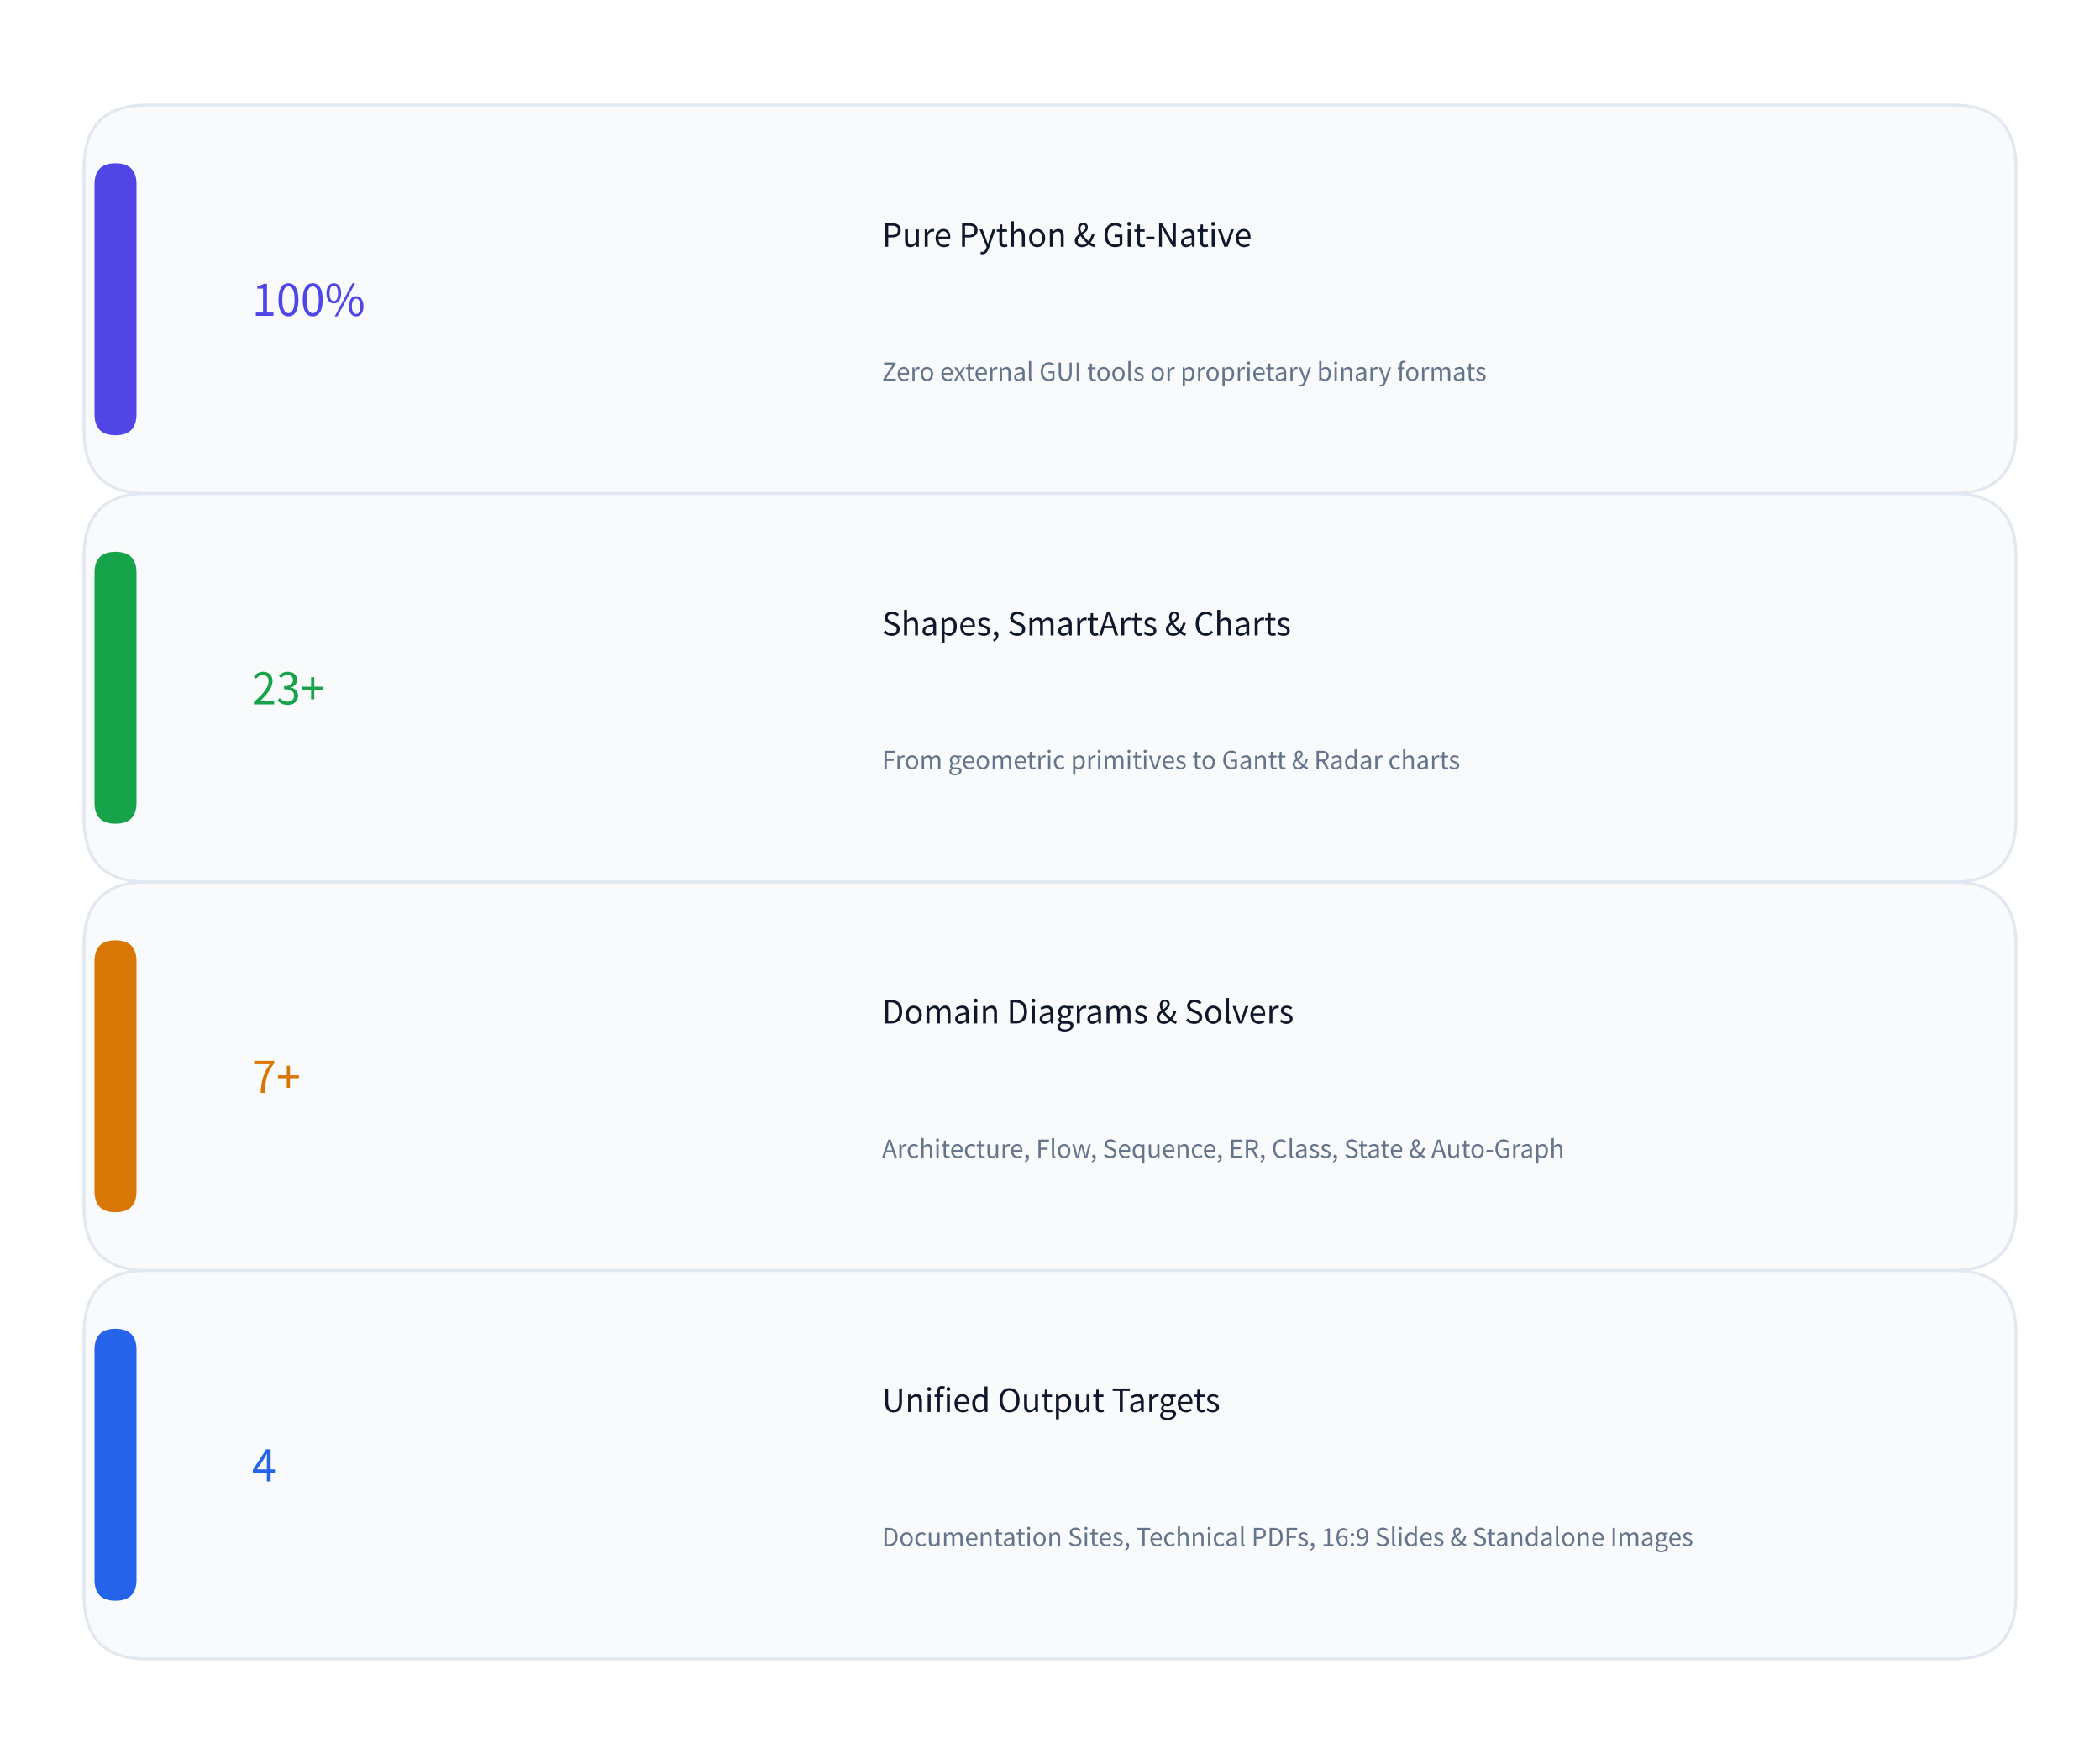
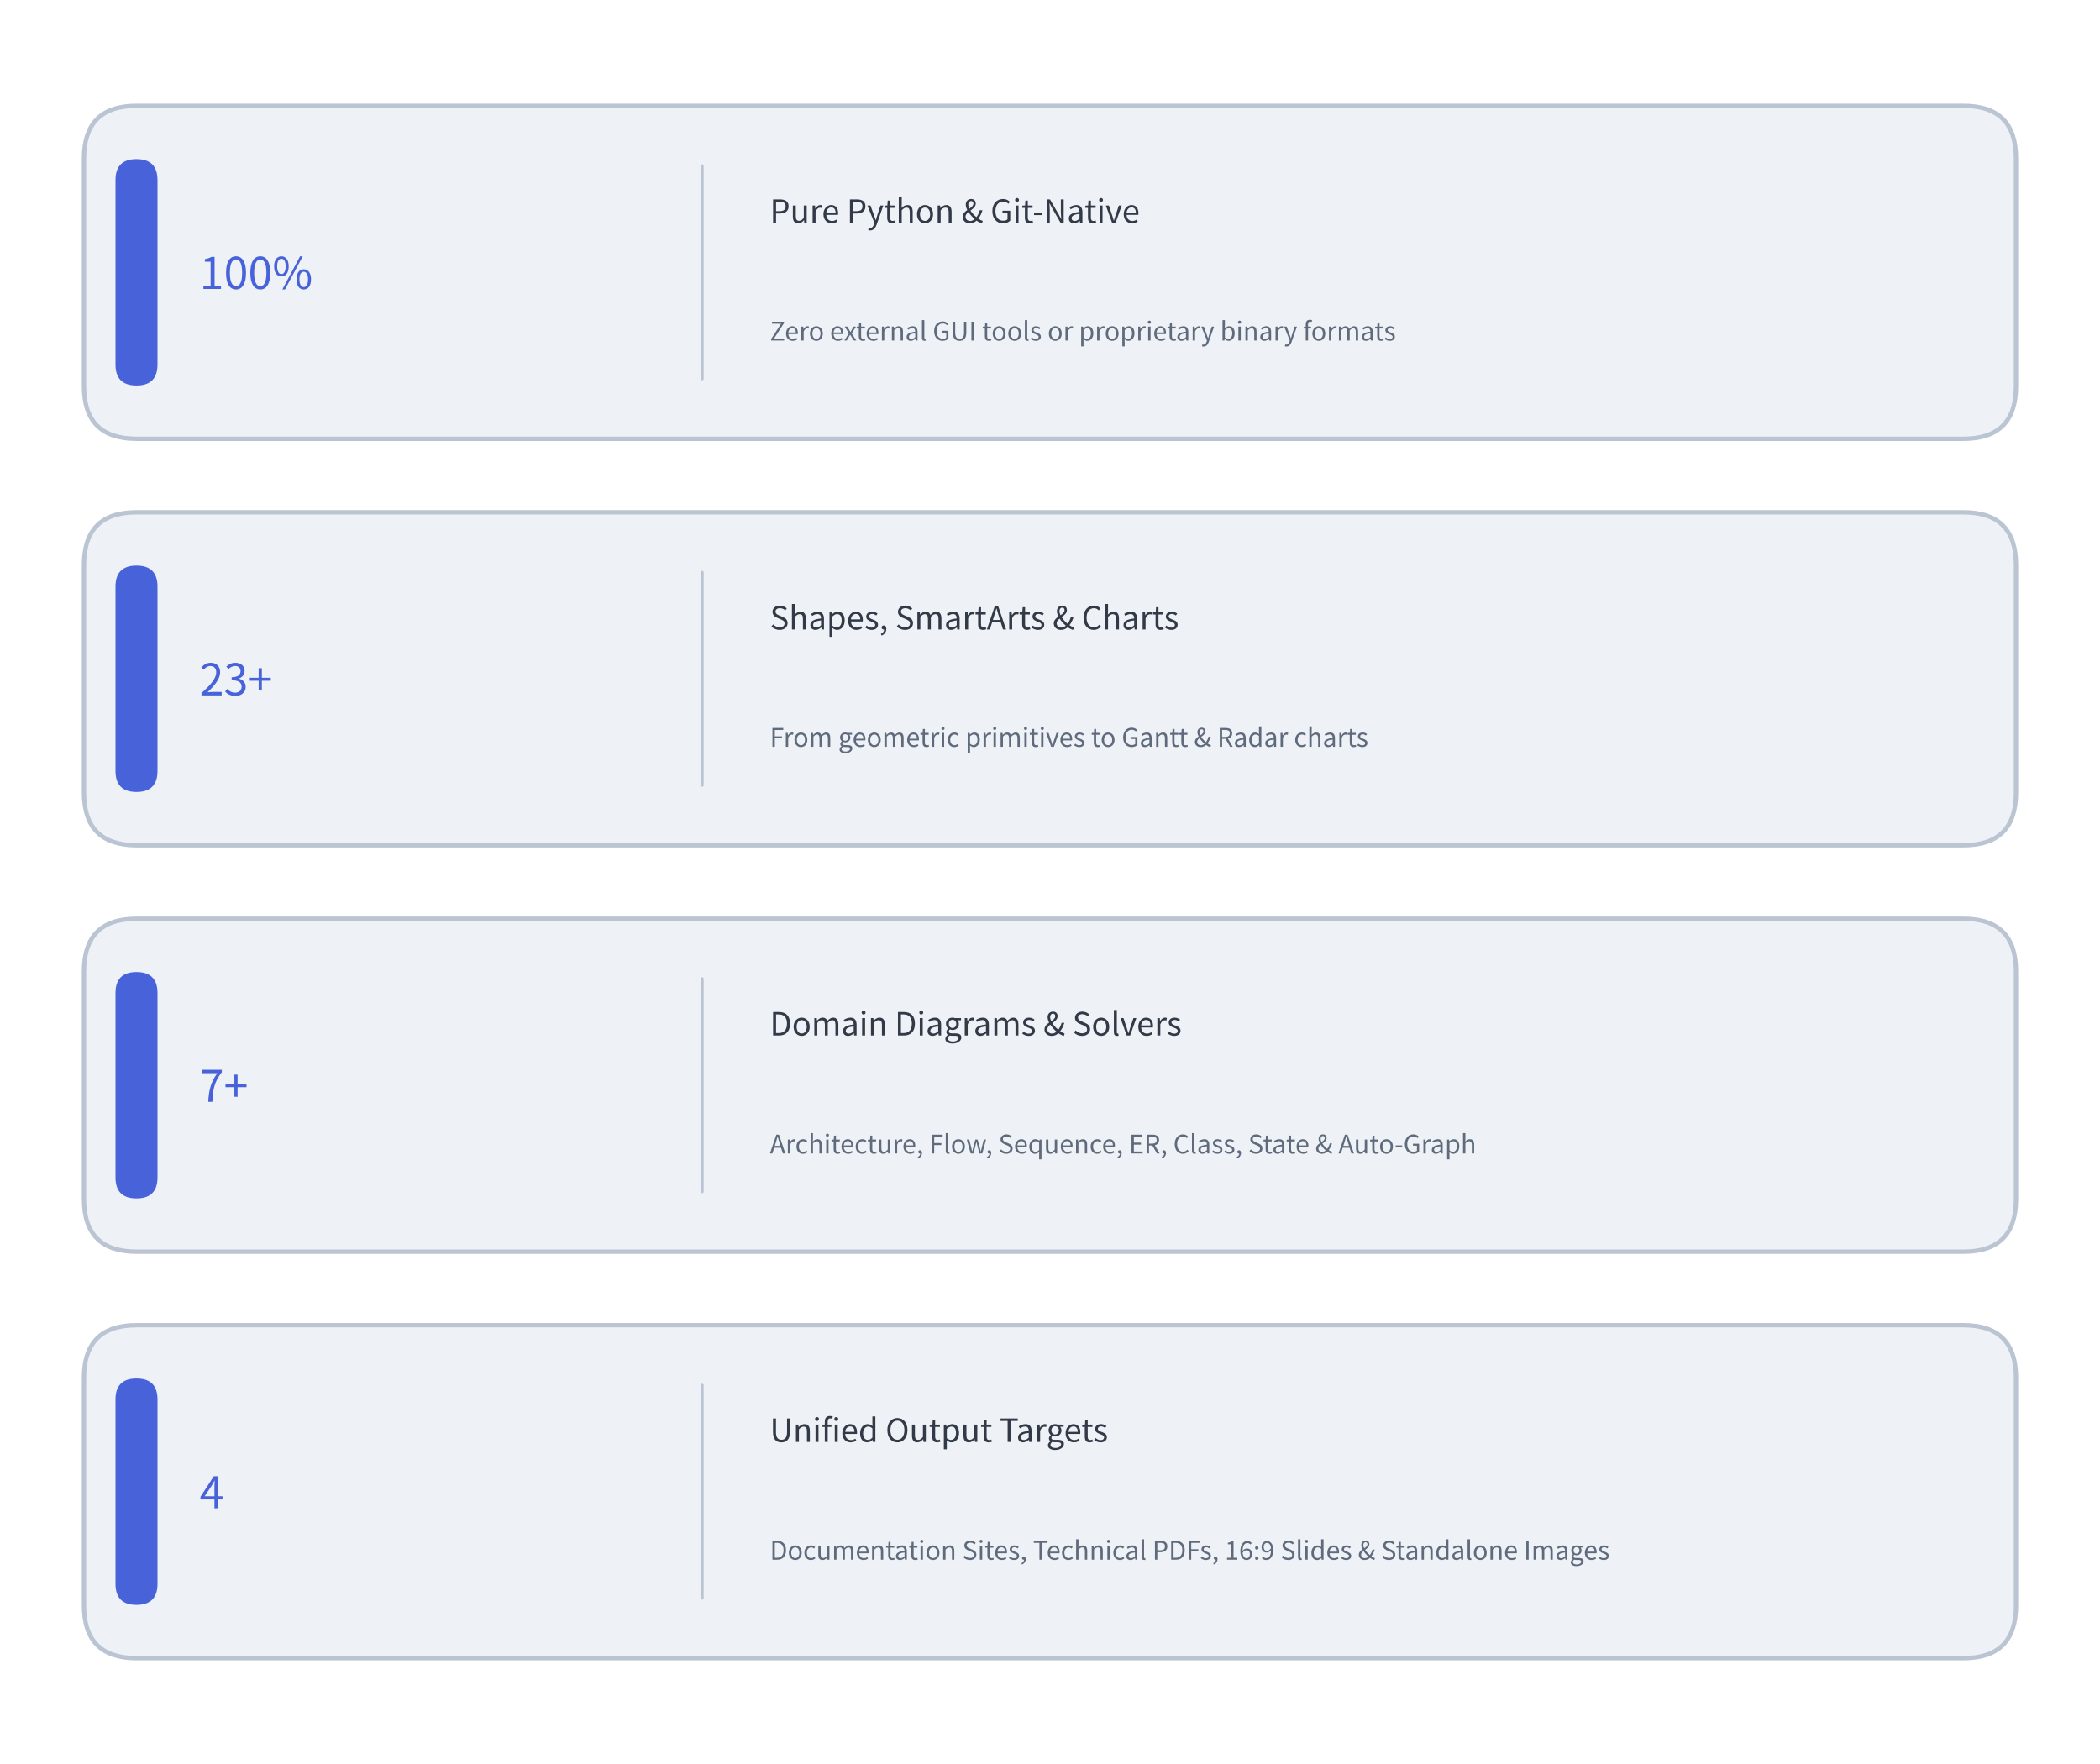
<svg xmlns="http://www.w3.org/2000/svg" width="720pt" height="604.8pt" viewBox="0 0 720 604.8" version="1.1">
  <defs>
    <style type="text/css">*{stroke-linejoin: round; stroke-linecap: butt}</style>
  </defs>
  <g id="figure_1">
    <g id="patch_1">
      <path d="M 0 604.8  L 720 604.8  L 720 0  L 0 0  z " style="fill: #ffffff" />
    </g>
    <g id="axes_1">
      <g id="patch_2">
-         <path d="M 360 169.2  L 50.4 169.2  Q 28.8 169.2 28.8 147.6  L 28.8 57.6  Q 28.8 36 50.4 36  L 669.6 36  Q 691.2 36 691.2 57.6  L 691.2 147.6  Q 691.2 169.2 669.6 169.2  z " clip-path="url(#pb273a69aa4)" style="fill: #f8fafc; stroke: #e2e8f0; stroke-linejoin: miter" />
+         <path d="M 360 150.444  L 46.8 150.444  Q 28.8 150.444 28.8 132.444  L 28.8 54.288  Q 28.8 36.288 46.8 36.288  L 673.2 36.288  Q 691.2 36.288 691.2 54.288  L 691.2 132.444  Q 691.2 150.444 673.2 150.444  z " clip-path="url(#pb273a69aa4)" style="fill: #eef2f6; stroke: #bac4d2; stroke-width: 1.5; stroke-linejoin: miter" />
      </g>
      <g id="patch_3">
-         <path d="M 39.6 149.22  L 39.6 149.22  Q 32.4 149.22 32.4 142.02  L 32.4 63.18  Q 32.4 55.98 39.6 55.98  L 39.6 55.98  Q 46.8 55.98 46.8 63.18  L 46.8 142.02  Q 46.8 149.22 39.6 149.22  z " clip-path="url(#pb273a69aa4)" style="fill: #4f46e5" />
+         <path d="M 46.8 132.179  L 46.8 132.179  Q 39.6 132.179 39.6 124.979  L 39.6 61.753  Q 39.6 54.553 46.8 54.553  L 46.8 54.553  Q 54 54.553 54 61.753  L 54 124.979  Q 54 132.179 46.8 132.179  z " clip-path="url(#pb273a69aa4)" style="fill: #4862da" />
      </g>
      <g id="text_1">
        <g clip-path="url(#pb273a69aa4)">
-           <text style="font-size: 15px; font-family: 'drawlib-cjk-japanese-noto-sans-bold', 'Noto Sans CJK JP'; text-anchor: start; fill: #4f46e5" x="86.4" y="108.3" transform="rotate(-0 86.4 108.3)">100%</text>
+           <text style="font-size: 15px; font-family: 'drawlib-cjk-japanese-noto-sans-bold', 'Noto Sans CJK JP'; text-anchor: start; fill: #4862da" x="68.429" y="99.066" transform="rotate(-0 68.4288 99.066)">100%</text>
        </g>
+       </g>
+       <g id="patch_4">
+         <path d="M 240.768 129.896  L 240.768 56.836  " clip-path="url(#pb273a69aa4)" style="fill: none; stroke: #bac4d2; stroke-width: 0.975; stroke-linecap: round" />
      </g>
      <g id="text_2">
        <g clip-path="url(#pb273a69aa4)">
-           <text style="font-size: 11px; font-family: 'drawlib-cjk-japanese-noto-sans-bold', 'Noto Sans CJK JP'; text-anchor: start; fill: #0f172a" x="302.4" y="84.608" transform="rotate(-0 302.4 84.60766)">Pure Python &amp; Git-Native</text>
+           <text style="font-size: 11px; font-family: 'drawlib-cjk-japanese-noto-sans-bold', 'Noto Sans CJK JP'; text-anchor: start; fill: #323a48" x="263.952" y="76.426" transform="rotate(-0 263.952 76.42558)">Pure Python &amp; Git-Native</text>
        </g>
      </g>
      <g id="text_3">
        <g clip-path="url(#pb273a69aa4)">
-           <text style="font-size: 8.5px; font-family: 'drawlib-cjk-japanese-noto-sans-regular', 'Noto Sans CJK JP'; text-anchor: start; fill: #64748b" x="302.4" y="130.545" transform="rotate(-0 302.4 130.5452)">Zero external GUI tools or proprietary binary formats</text>
+           <text style="font-size: 8.8px; font-family: 'drawlib-cjk-japanese-noto-sans-regular', 'Noto Sans CJK JP'; text-anchor: start; fill: #5f6b7d" x="263.952" y="116.756" transform="rotate(-0 263.952 116.7562)">Zero external GUI tools or proprietary binary formats</text>
        </g>
      </g>
-       <g id="patch_4">
-         <path d="M 360 302.4  L 50.4 302.4  Q 28.8 302.4 28.8 280.8  L 28.8 190.8  Q 28.8 169.2 50.4 169.2  L 669.6 169.2  Q 691.2 169.2 691.2 190.8  L 691.2 280.8  Q 691.2 302.4 669.6 302.4  z " clip-path="url(#pb273a69aa4)" style="fill: #f8fafc; stroke: #e2e8f0; stroke-linejoin: miter" />
+       <g id="patch_5">
+         <path d="M 360 289.8  L 46.8 289.8  Q 28.8 289.8 28.8 271.8  L 28.8 193.644  Q 28.8 175.644 46.8 175.644  L 673.2 175.644  Q 691.2 175.644 691.2 193.644  L 691.2 271.8  Q 691.2 289.8 673.2 289.8  z " clip-path="url(#pb273a69aa4)" style="fill: #eef2f6; stroke: #bac4d2; stroke-width: 1.5; stroke-linejoin: miter" />
      </g>
-       <g id="patch_5">
-         <path d="M 39.6 282.42  L 39.6 282.42  Q 32.4 282.42 32.4 275.22  L 32.4 196.38  Q 32.4 189.18 39.6 189.18  L 39.6 189.18  Q 46.8 189.18 46.8 196.38  L 46.8 275.22  Q 46.8 282.42 39.6 282.42  z " clip-path="url(#pb273a69aa4)" style="fill: #16a34a" />
+       <g id="patch_6">
+         <path d="M 46.8 271.535  L 46.8 271.535  Q 39.6 271.535 39.6 264.335  L 39.6 201.109  Q 39.6 193.909 46.8 193.909  L 46.8 193.909  Q 54 193.909 54 201.109  L 54 264.335  Q 54 271.535 46.8 271.535  z " clip-path="url(#pb273a69aa4)" style="fill: #4862da" />
      </g>
      <g id="text_4">
        <g clip-path="url(#pb273a69aa4)">
-           <text style="font-size: 15px; font-family: 'drawlib-cjk-japanese-noto-sans-bold', 'Noto Sans CJK JP'; text-anchor: start; fill: #16a34a" x="86.4" y="241.5" transform="rotate(-0 86.4 241.5)">23+</text>
+           <text style="font-size: 15px; font-family: 'drawlib-cjk-japanese-noto-sans-bold', 'Noto Sans CJK JP'; text-anchor: start; fill: #4862da" x="68.429" y="238.422" transform="rotate(-0 68.4288 238.422)">23+</text>
        </g>
+       </g>
+       <g id="patch_7">
+         <path d="M 240.768 269.252  L 240.768 196.192  " clip-path="url(#pb273a69aa4)" style="fill: none; stroke: #bac4d2; stroke-width: 0.975; stroke-linecap: round" />
      </g>
      <g id="text_5">
        <g clip-path="url(#pb273a69aa4)">
-           <text style="font-size: 11px; font-family: 'drawlib-cjk-japanese-noto-sans-bold', 'Noto Sans CJK JP'; text-anchor: start; fill: #0f172a" x="302.4" y="217.857" transform="rotate(-0 302.4 217.8575)">Shapes, SmartArts &amp; Charts</text>
+           <text style="font-size: 11px; font-family: 'drawlib-cjk-japanese-noto-sans-bold', 'Noto Sans CJK JP'; text-anchor: start; fill: #323a48" x="263.952" y="215.831" transform="rotate(-0 263.952 215.8314)">Shapes, SmartArts &amp; Charts</text>
        </g>
      </g>
      <g id="text_6">
        <g clip-path="url(#pb273a69aa4)">
-           <text style="font-size: 8.5px; font-family: 'drawlib-cjk-japanese-noto-sans-regular', 'Noto Sans CJK JP'; text-anchor: start; fill: #64748b" x="302.4" y="263.678" transform="rotate(-0 302.4 263.6775)">From geometric primitives to Gantt &amp; Radar charts</text>
+           <text style="font-size: 8.8px; font-family: 'drawlib-cjk-japanese-noto-sans-regular', 'Noto Sans CJK JP'; text-anchor: start; fill: #5f6b7d" x="263.952" y="256.042" transform="rotate(-0 263.952 256.0421)">From geometric primitives to Gantt &amp; Radar charts</text>
        </g>
      </g>
-       <g id="patch_6">
-         <path d="M 360 435.6  L 50.4 435.6  Q 28.8 435.6 28.8 414  L 28.8 324  Q 28.8 302.4 50.4 302.4  L 669.6 302.4  Q 691.2 302.4 691.2 324  L 691.2 414  Q 691.2 435.6 669.6 435.6  z " clip-path="url(#pb273a69aa4)" style="fill: #f8fafc; stroke: #e2e8f0; stroke-linejoin: miter" />
+       <g id="patch_8">
+         <path d="M 360 429.156  L 46.8 429.156  Q 28.8 429.156 28.8 411.156  L 28.8 333  Q 28.8 315 46.8 315  L 673.2 315  Q 691.2 315 691.2 333  L 691.2 411.156  Q 691.2 429.156 673.2 429.156  z " clip-path="url(#pb273a69aa4)" style="fill: #eef2f6; stroke: #bac4d2; stroke-width: 1.5; stroke-linejoin: miter" />
      </g>
-       <g id="patch_7">
-         <path d="M 39.6 415.62  L 39.6 415.62  Q 32.4 415.62 32.4 408.42  L 32.4 329.58  Q 32.4 322.38 39.6 322.38  L 39.6 322.38  Q 46.8 322.38 46.8 329.58  L 46.8 408.42  Q 46.8 415.62 39.6 415.62  z " clip-path="url(#pb273a69aa4)" style="fill: #d97706" />
+       <g id="patch_9">
+         <path d="M 46.8 410.891  L 46.8 410.891  Q 39.6 410.891 39.6 403.691  L 39.6 340.465  Q 39.6 333.265 46.8 333.265  L 46.8 333.265  Q 54 333.265 54 340.465  L 54 403.691  Q 54 410.891 46.8 410.891  z " clip-path="url(#pb273a69aa4)" style="fill: #4862da" />
      </g>
      <g id="text_7">
        <g clip-path="url(#pb273a69aa4)">
-           <text style="font-size: 15px; font-family: 'drawlib-cjk-japanese-noto-sans-bold', 'Noto Sans CJK JP'; text-anchor: start; fill: #d97706" x="86.4" y="374.7" transform="rotate(-0 86.4 374.7)">7+</text>
+           <text style="font-size: 15px; font-family: 'drawlib-cjk-japanese-noto-sans-bold', 'Noto Sans CJK JP'; text-anchor: start; fill: #4862da" x="68.429" y="377.778" transform="rotate(-0 68.4288 377.778)">7+</text>
        </g>
+       </g>
+       <g id="patch_10">
+         <path d="M 240.768 408.608  L 240.768 335.548  " clip-path="url(#pb273a69aa4)" style="fill: none; stroke: #bac4d2; stroke-width: 0.975; stroke-linecap: round" />
      </g>
      <g id="text_8">
        <g clip-path="url(#pb273a69aa4)">
-           <text style="font-size: 11px; font-family: 'drawlib-cjk-japanese-noto-sans-bold', 'Noto Sans CJK JP'; text-anchor: start; fill: #0f172a" x="302.4" y="350.904" transform="rotate(-0 302.4 350.9037)">Domain Diagrams &amp; Solvers</text>
+           <text style="font-size: 11px; font-family: 'drawlib-cjk-japanese-noto-sans-bold', 'Noto Sans CJK JP'; text-anchor: start; fill: #323a48" x="263.952" y="355.034" transform="rotate(-0 263.952 355.0336)">Domain Diagrams &amp; Solvers</text>
        </g>
      </g>
      <g id="text_9">
        <g clip-path="url(#pb273a69aa4)">
-           <text style="font-size: 8.5px; font-family: 'drawlib-cjk-japanese-noto-sans-regular', 'Noto Sans CJK JP'; text-anchor: start; fill: #64748b" x="302.4" y="396.966" transform="rotate(-0 302.4 396.9665)">Architecture, Flow, Sequence, ER, Class, State &amp; Auto-Graph</text>
+           <text style="font-size: 8.8px; font-family: 'drawlib-cjk-japanese-noto-sans-regular', 'Noto Sans CJK JP'; text-anchor: start; fill: #5f6b7d" x="263.952" y="395.49" transform="rotate(-0 263.952 395.4902)">Architecture, Flow, Sequence, ER, Class, State &amp; Auto-Graph</text>
        </g>
      </g>
-       <g id="patch_8">
-         <path d="M 360 568.8  L 50.4 568.8  Q 28.8 568.8 28.8 547.2  L 28.8 457.2  Q 28.8 435.6 50.4 435.6  L 669.6 435.6  Q 691.2 435.6 691.2 457.2  L 691.2 547.2  Q 691.2 568.8 669.6 568.8  z " clip-path="url(#pb273a69aa4)" style="fill: #f8fafc; stroke: #e2e8f0; stroke-linejoin: miter" />
+       <g id="patch_11">
+         <path d="M 360 568.512  L 46.8 568.512  Q 28.8 568.512 28.8 550.512  L 28.8 472.356  Q 28.8 454.356 46.8 454.356  L 673.2 454.356  Q 691.2 454.356 691.2 472.356  L 691.2 550.512  Q 691.2 568.512 673.2 568.512  z " clip-path="url(#pb273a69aa4)" style="fill: #eef2f6; stroke: #bac4d2; stroke-width: 1.5; stroke-linejoin: miter" />
      </g>
-       <g id="patch_9">
-         <path d="M 39.6 548.82  L 39.6 548.82  Q 32.4 548.82 32.4 541.62  L 32.4 462.78  Q 32.4 455.58 39.6 455.58  L 39.6 455.58  Q 46.8 455.58 46.8 462.78  L 46.8 541.62  Q 46.8 548.82 39.6 548.82  z " clip-path="url(#pb273a69aa4)" style="fill: #2563eb" />
+       <g id="patch_12">
+         <path d="M 46.8 550.247  L 46.8 550.247  Q 39.6 550.247 39.6 543.047  L 39.6 479.821  Q 39.6 472.621 46.8 472.621  L 46.8 472.621  Q 54 472.621 54 479.821  L 54 543.047  Q 54 550.247 46.8 550.247  z " clip-path="url(#pb273a69aa4)" style="fill: #4862da" />
      </g>
      <g id="text_10">
        <g clip-path="url(#pb273a69aa4)">
-           <text style="font-size: 15px; font-family: 'drawlib-cjk-japanese-noto-sans-bold', 'Noto Sans CJK JP'; text-anchor: start; fill: #2563eb" x="86.4" y="507.9" transform="rotate(-0 86.4 507.9)">4</text>
+           <text style="font-size: 15px; font-family: 'drawlib-cjk-japanese-noto-sans-bold', 'Noto Sans CJK JP'; text-anchor: start; fill: #4862da" x="68.429" y="517.134" transform="rotate(-0 68.4288 517.134)">4</text>
        </g>
+       </g>
+       <g id="patch_13">
+         <path d="M 240.768 547.964  L 240.768 474.904  " clip-path="url(#pb273a69aa4)" style="fill: none; stroke: #bac4d2; stroke-width: 0.975; stroke-linecap: round" />
      </g>
      <g id="text_11">
        <g clip-path="url(#pb273a69aa4)">
-           <text style="font-size: 11px; font-family: 'drawlib-cjk-japanese-noto-sans-bold', 'Noto Sans CJK JP'; text-anchor: start; fill: #0f172a" x="302.4" y="484.104" transform="rotate(-0 302.4 484.1037)">Unified Output Targets</text>
+           <text style="font-size: 11px; font-family: 'drawlib-cjk-japanese-noto-sans-bold', 'Noto Sans CJK JP'; text-anchor: start; fill: #323a48" x="263.952" y="494.39" transform="rotate(-0 263.952 494.3896)">Unified Output Targets</text>
        </g>
      </g>
      <g id="text_12">
        <g clip-path="url(#pb273a69aa4)">
-           <text style="font-size: 8.5px; font-family: 'drawlib-cjk-japanese-noto-sans-regular', 'Noto Sans CJK JP'; text-anchor: start; fill: #64748b" x="302.4" y="530.077" transform="rotate(-0 302.4 530.0775)">Documentation Sites, Technical PDFs, 16:9 Slides &amp; Standalone Images</text>
+           <text style="font-size: 8.8px; font-family: 'drawlib-cjk-japanese-noto-sans-regular', 'Noto Sans CJK JP'; text-anchor: start; fill: #5f6b7d" x="263.952" y="534.754" transform="rotate(-0 263.952 534.7541)">Documentation Sites, Technical PDFs, 16:9 Slides &amp; Standalone Images</text>
        </g>
      </g>
    </g>
  </g>
  <defs>
    <clipPath id="pb273a69aa4">
      <rect x="0" y="0" width="720" height="604.8" />
    </clipPath>
  </defs>
</svg>
